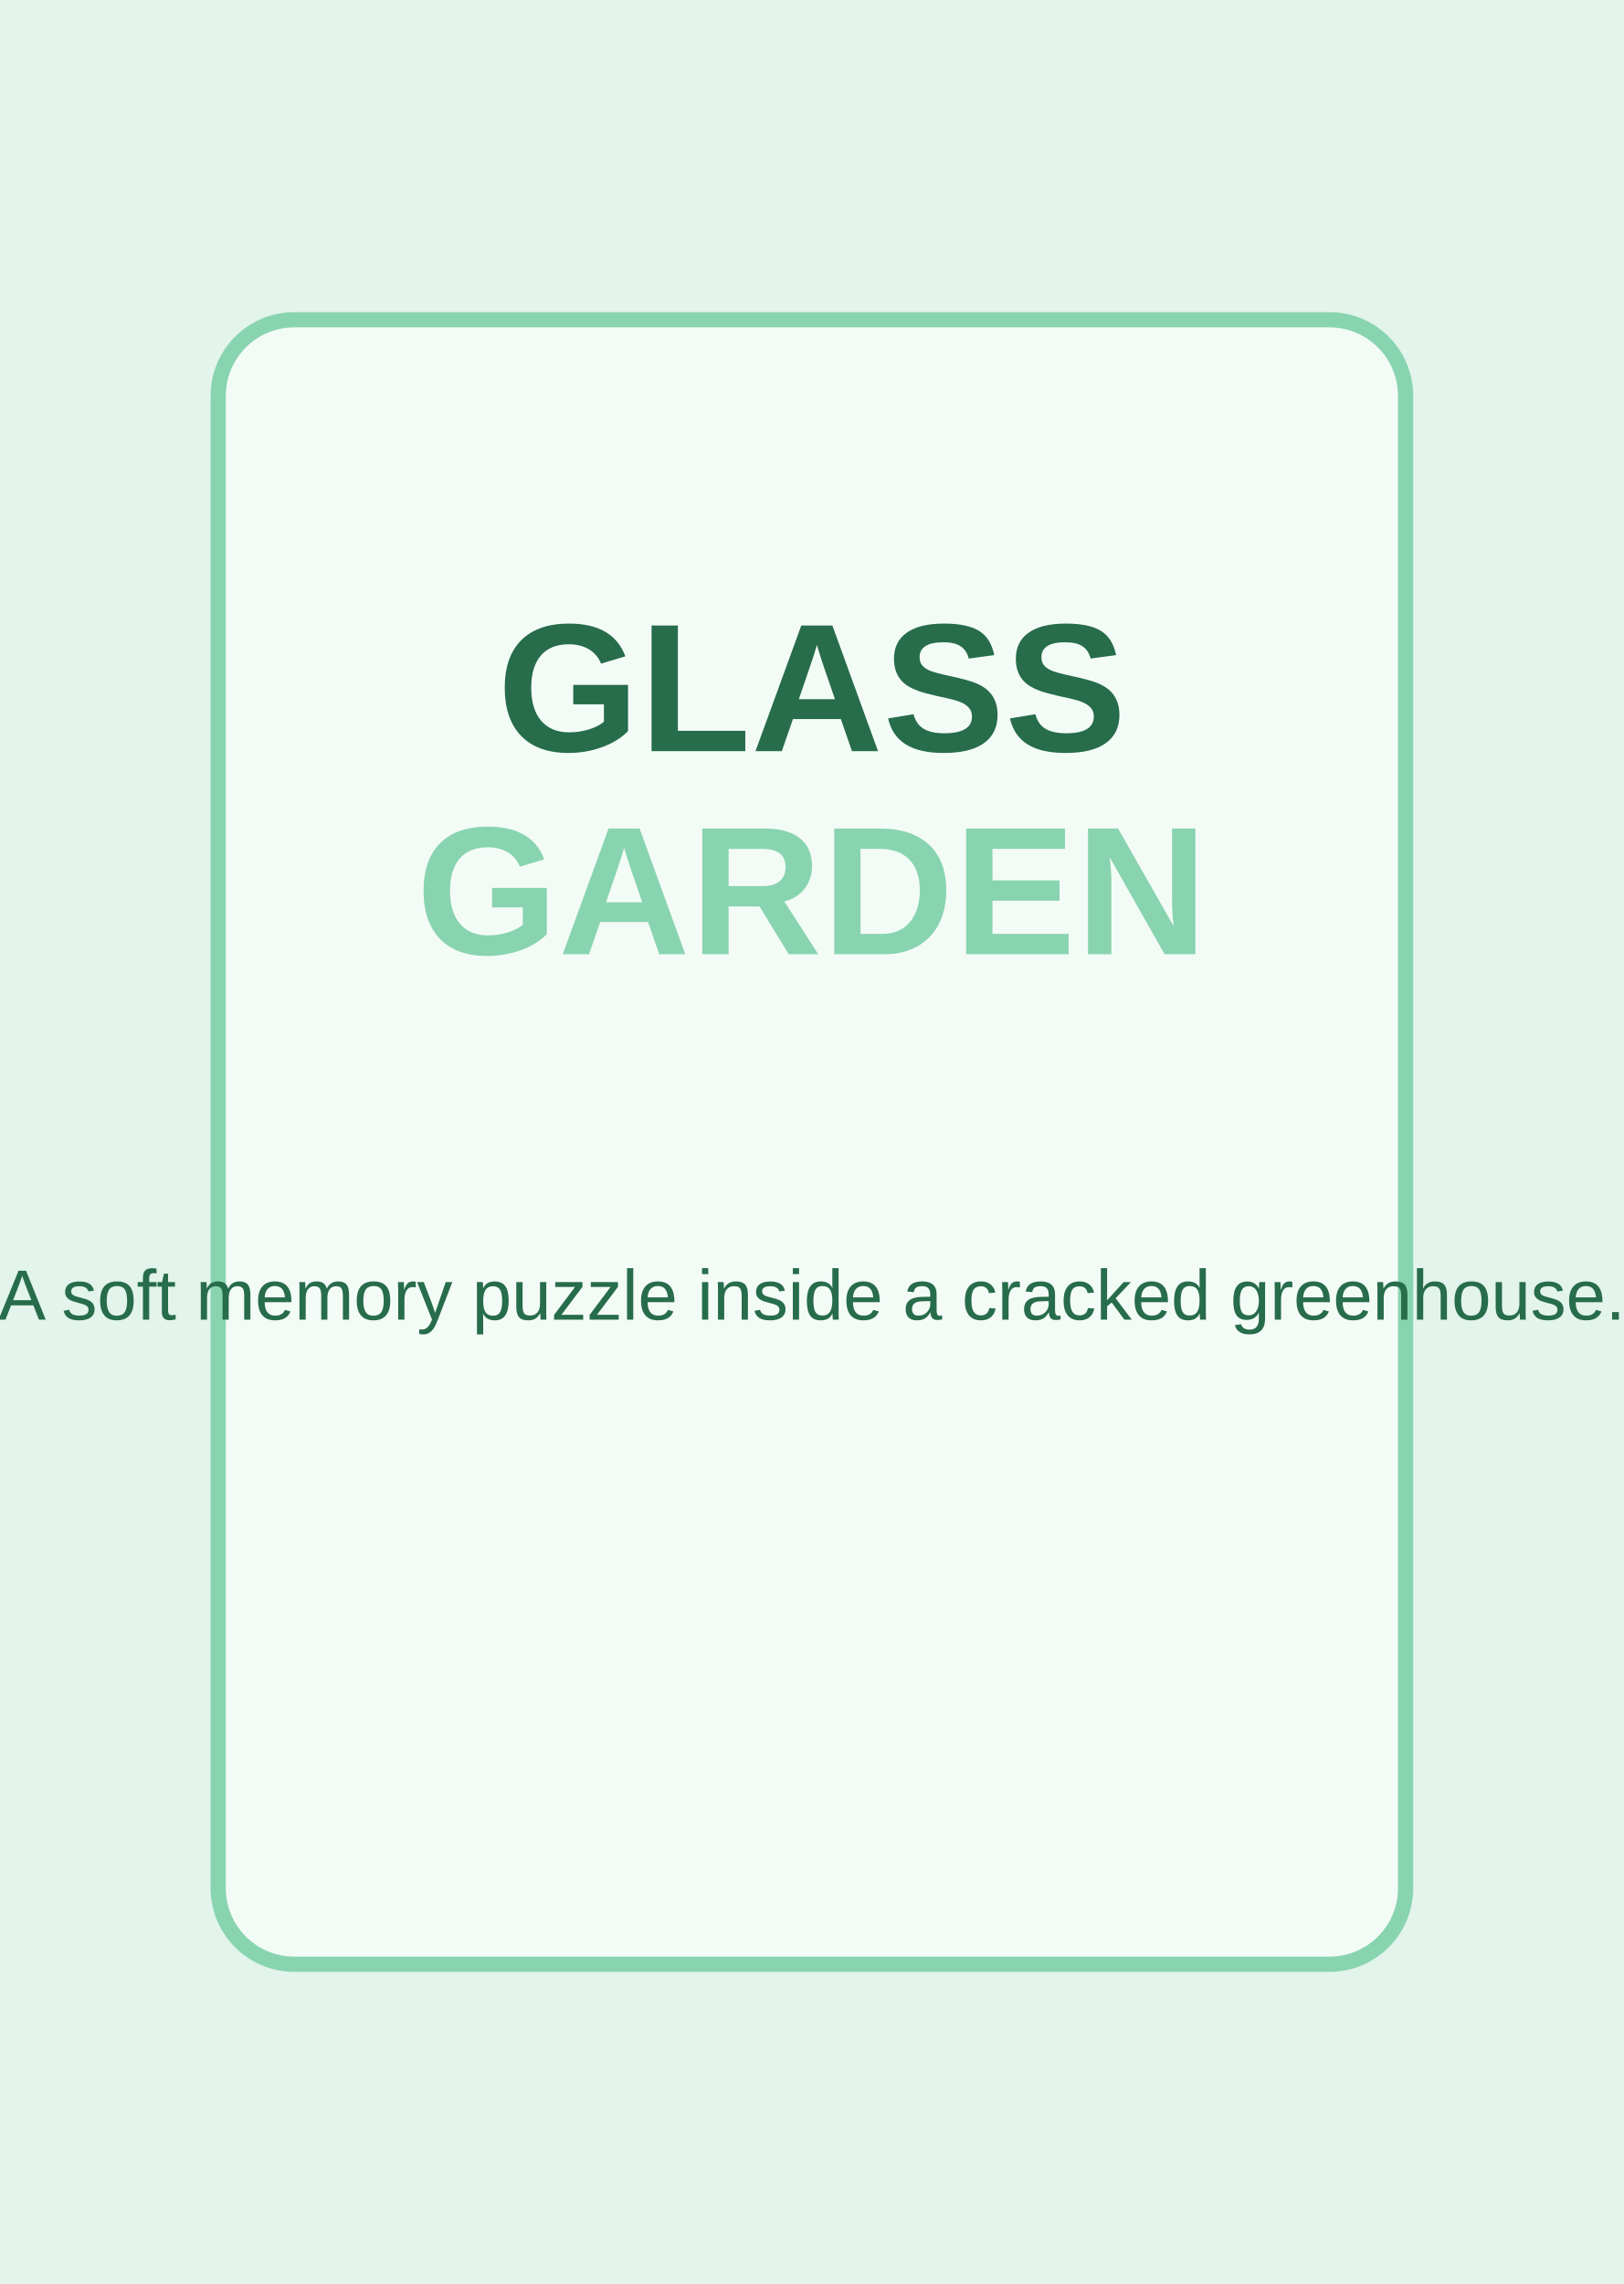
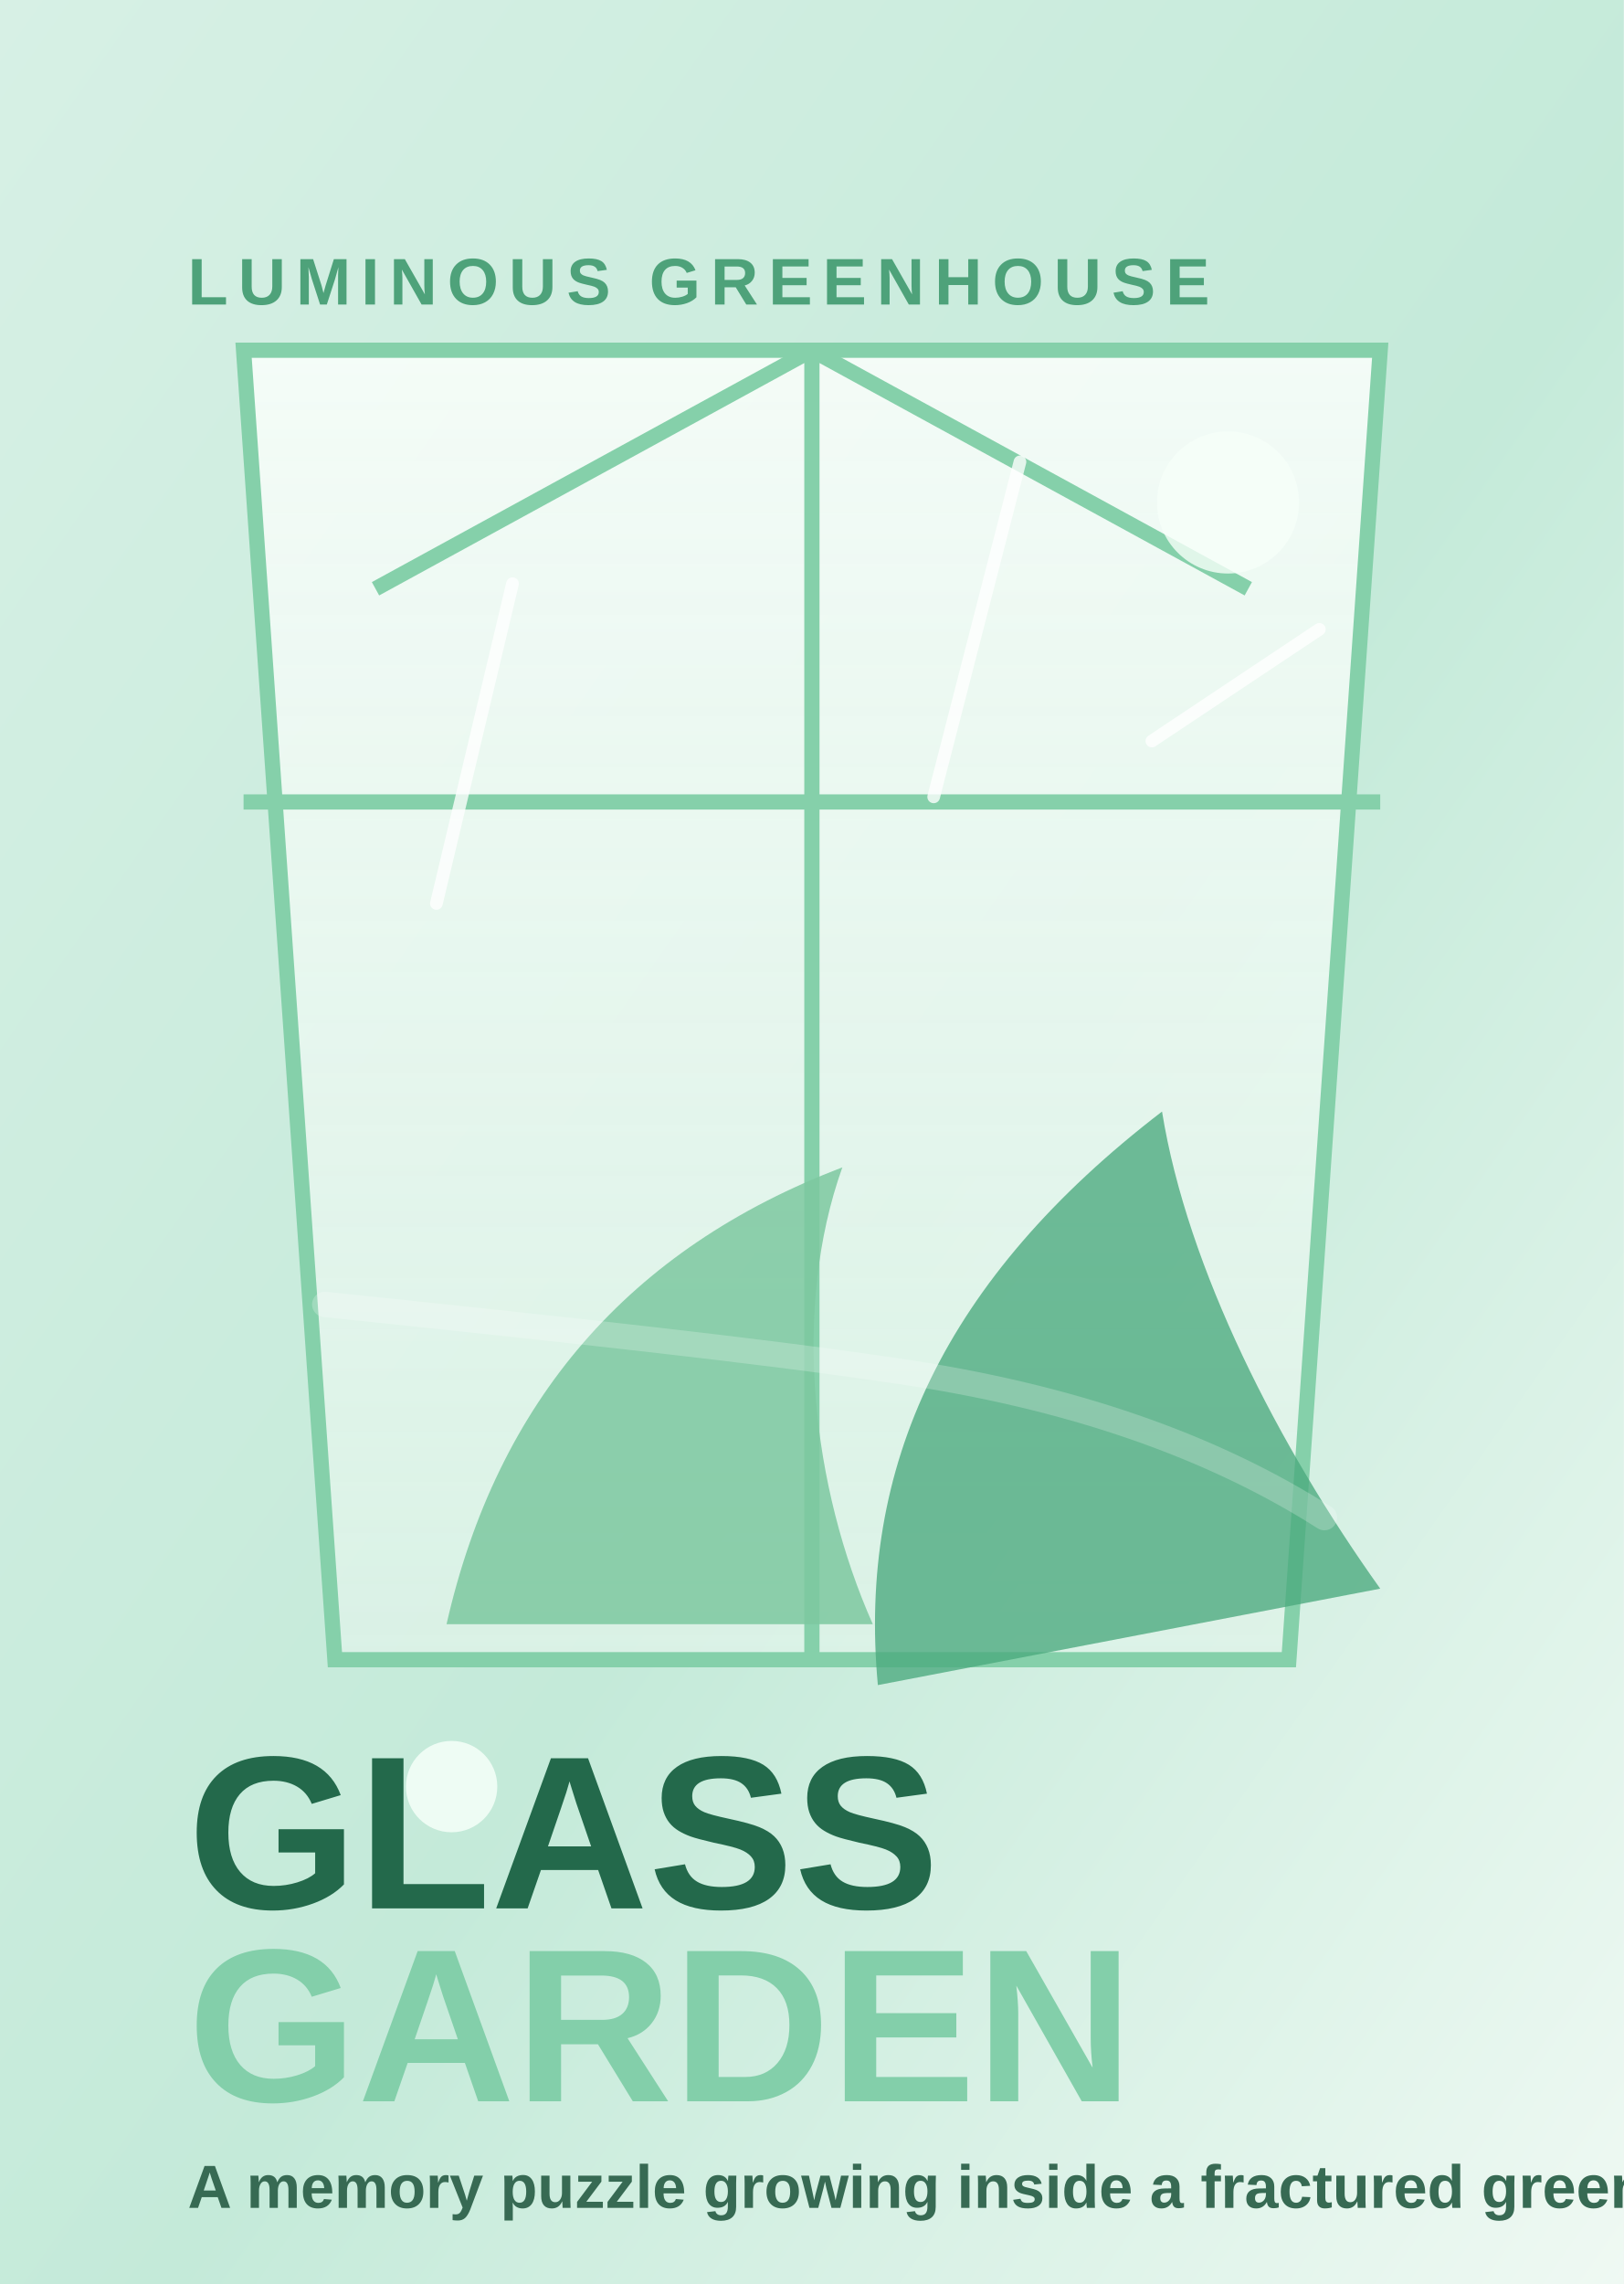
- <svg xmlns="http://www.w3.org/2000/svg" viewBox="0 0 640 900">
-   <rect width="640" height="900" fill="#e2f4eb" />
-   <rect x="86" y="126" width="468" height="648" rx="30" fill="#f3fbf7" stroke="#89d4b0" stroke-width="6" />
-   <text x="320" y="296" text-anchor="middle" fill="#276c4b" font-size="72" font-family="Segoe UI, Arial" font-weight="700">GLASS</text>
-   <text x="320" y="376" text-anchor="middle" fill="#89d4b0" font-size="72" font-family="Segoe UI, Arial" font-weight="700">GARDEN</text>
-   <text x="320" y="520" text-anchor="middle" fill="#276c4b" font-size="28" font-family="Segoe UI, Arial">A soft memory puzzle inside a cracked greenhouse.</text>
+ <svg xmlns="http://www.w3.org/2000/svg" viewBox="0 0 640 900" role="img" aria-label="Glass Garden cover art">
+   <defs>
+     <linearGradient id="gg-cover-bg" x1="0" y1="0" x2="1" y2="1">
+       <stop offset="0%" stop-color="#d7f0e5" />
+       <stop offset="55%" stop-color="#c4ead9" />
+       <stop offset="100%" stop-color="#eff9f3" />
+     </linearGradient>
+     <linearGradient id="gg-cover-panel" x1="0" y1="0" x2="0" y2="1">
+       <stop offset="0%" stop-color="#f7fdf9" stop-opacity="0.92" />
+       <stop offset="100%" stop-color="#def3e8" stop-opacity="0.82" />
+     </linearGradient>
+   </defs>
+   <rect width="640" height="900" fill="url(#gg-cover-bg)" />
+   <path d="M96 138h448l-36 516H132z" fill="url(#gg-cover-panel)" stroke="#85d0aa" stroke-width="6" />
+   <path d="M320 138v516M96 316h448M148 232 320 138 492 232" fill="none" stroke="#85d0aa" stroke-width="6" stroke-linejoin="round" />
+   <path d="M176 640c20-88 72-148 156-180-20 56-12 126 12 180z" fill="#7cc8a0" opacity="0.85" />
+   <path d="M346 664c-8-86 26-160 112-226 10 62 46 132 86 188z" fill="#4aa97d" opacity="0.78" />
+   <path d="M128 514c96 10 170 18 224 26 70 10 126 30 170 58" fill="none" stroke="#ffffff" stroke-opacity="0.22" stroke-width="10" stroke-linecap="round" />
+   <path d="M202 230 172 356M402 182 368 314M454 292 520 248" stroke="#ffffff" stroke-opacity="0.78" stroke-width="5" stroke-linecap="round" />
+   <circle cx="178" cy="704" r="18" fill="#f6fff9" opacity="0.85" />
+   <circle cx="484" cy="198" r="28" fill="#f6fff9" opacity="0.8" />
+   <text x="74" y="120" fill="#4ea27a" font-size="26" font-family="Segoe UI, Arial, sans-serif" font-weight="800" letter-spacing="4">LUMINOUS GREENHOUSE</text>
+   <text x="74" y="752" fill="#23694b" font-size="86" font-family="Segoe UI, Arial, sans-serif" font-weight="900">GLASS</text>
+   <text x="74" y="828" fill="#83cfaa" font-size="86" font-family="Segoe UI, Arial, sans-serif" font-weight="900">GARDEN</text>
+   <text x="74" y="870" fill="#376a53" font-size="24" font-family="Segoe UI, Arial, sans-serif" font-weight="600">A memory puzzle growing inside a fractured greenhouse shell.</text>
</svg>
